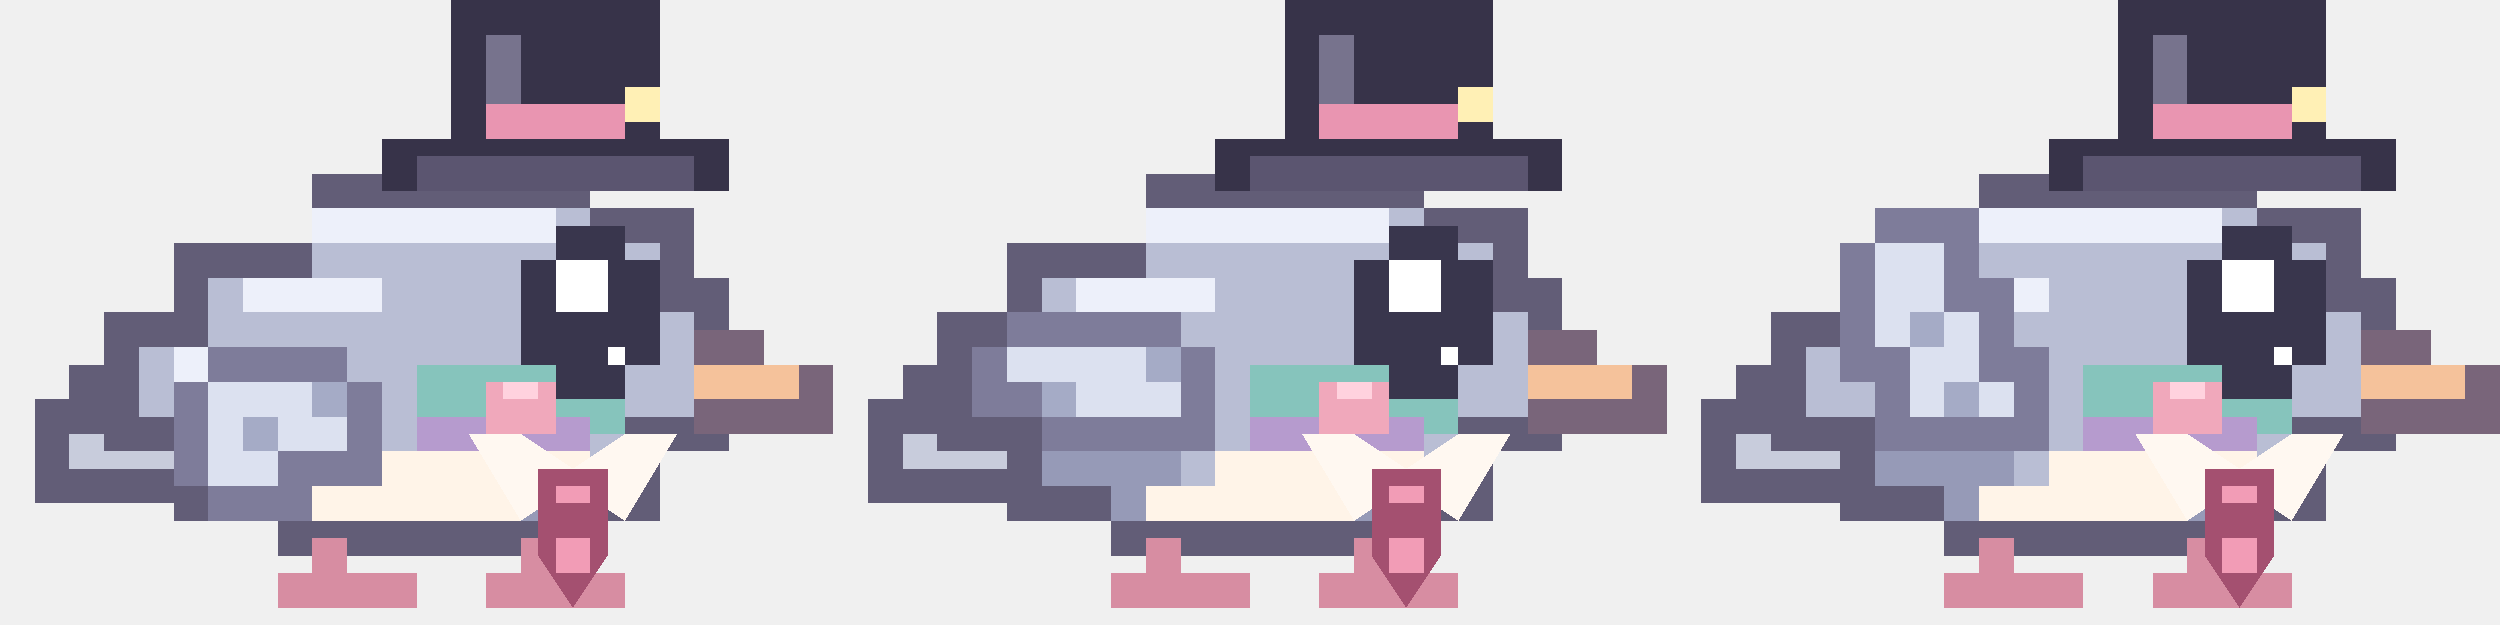
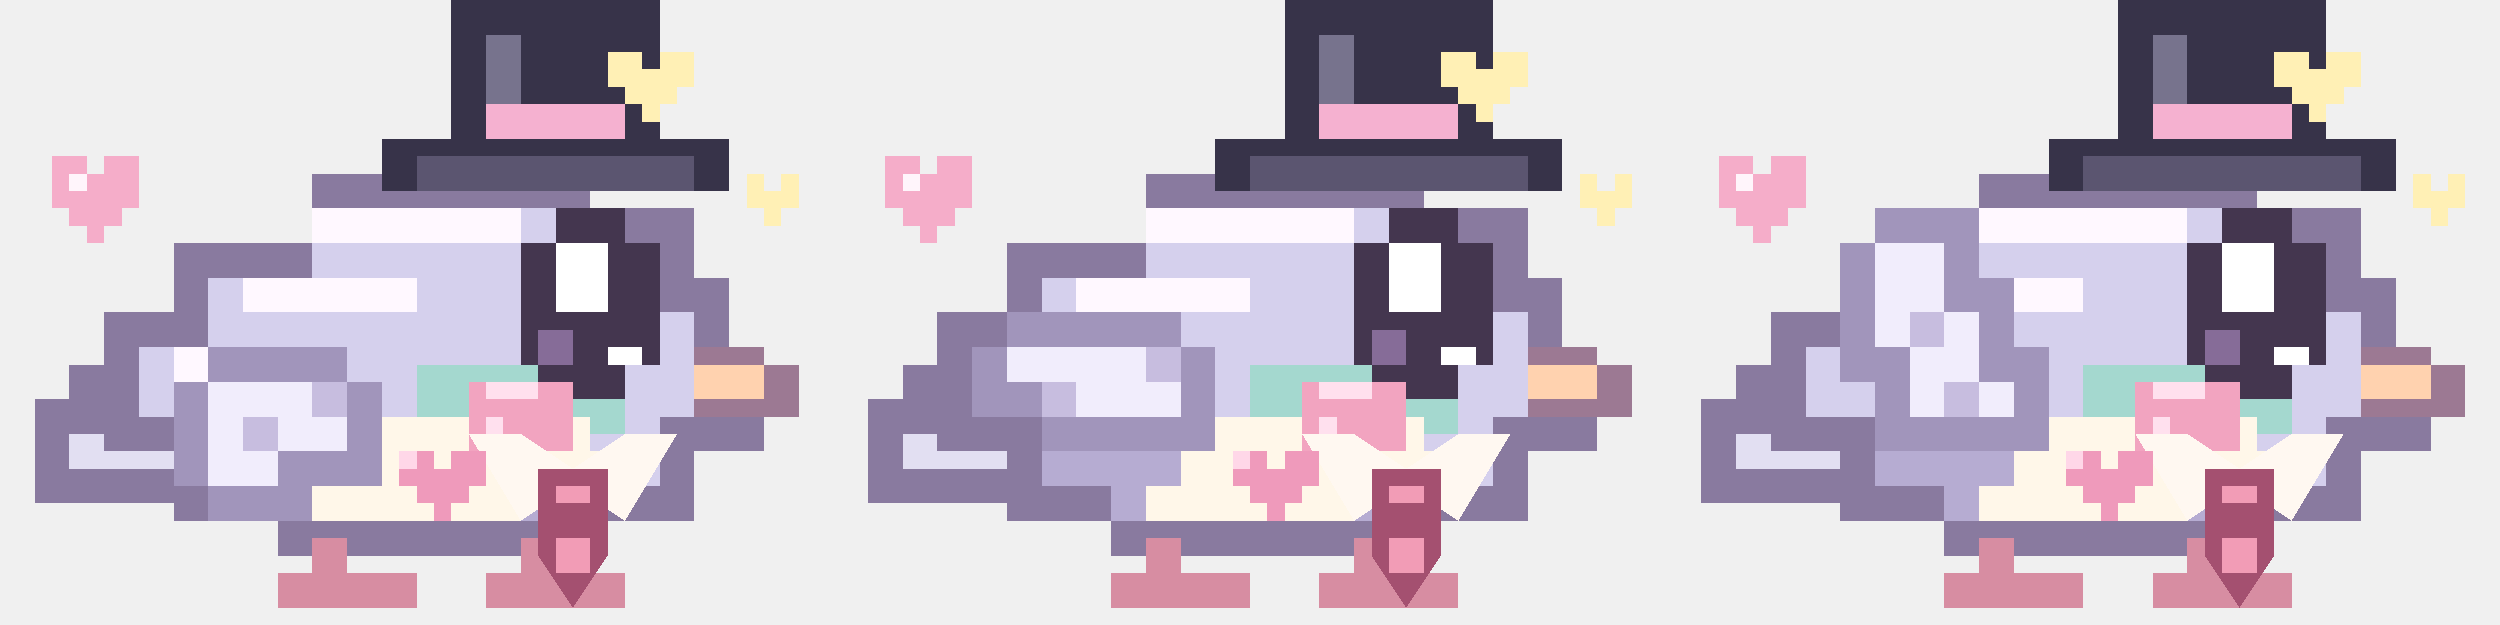
<svg xmlns="http://www.w3.org/2000/svg" width="144" height="36" viewBox="0 0 144 36" shape-rendering="crispEdges">
  <defs>
    <g id="body">
-       <path d="M12 21H4v2H2v6h12Z" fill="#625d77" />
-       <path d="M10 23H6v2H4v2h8Z" fill="#c8ccdc" />
-       <path d="M18 10h16v2h6v4h2v10h-4v4h-6v2H16v-2h-6v-4H6v-8h4v-4h8Z" fill="#625d77" />
-       <path d="M18 12h16v2h4v4h2v6h-4v4h-6v2H16v-2h-4v-4H8v-4h4v-4h6Z" fill="#b9bed4" />
-       <path d="M18 12h14v2H18ZM14 16h8v2h-8ZM10 20h4v2h-4Z" fill="#edf0fa" />
-       <path d="M12 26h8v2h12v2H16v-2h-4Z" fill="#969ab7" />
-       <path d="M24 21h8v2h4v2H24Z" fill="#86c4bc" />
-       <path d="M24 24h10v2H24Z" fill="#b69bce" />
-       <path d="M22 26h12v2h-4v2H18v-2h4Z" fill="#fff4e8" />
-       <path d="M32 13h4v2h2v6h-2v2h-4v-2h-2v-6h2Z" fill="#39364d" />
-       <path d="M32 15h3v3h-3ZM35 20h1v1h-1Z" fill="#ffffff" />
-       <path d="M28 22h4v3h-4Z" fill="#f0a8bb" />
-       <path d="M29 22h2v1h-2Z" fill="#ffd2de" />
-       <path d="M40 19h4v2h4v4h-8Z" fill="#79657a" />
-       <path d="M40 21h6v2h-6Z" fill="#f5c29b" />
+       <path d="M12 21H4v2H2v6h12Z" fill="#897a9f" />
+       <path d="M10 23H6v2H4v2h8Z" fill="#e2dff2" />
+       <path d="M18 10h16v2h6v4h2v4h2v6h-4v4h-6v2H16v-2h-6v-4H6v-8h4v-4h8Z" fill="#897a9f" />
+       <path d="M18 12h16v2h4v4h2v4h2v2h-4v4h-6v2H16v-2h-4v-4H8v-4h4v-4h6Z" fill="#d5d0ed" />
+       <path d="M18 12h12v2H18ZM14 16h10v2H14ZM10 20h4v2h-4Z" fill="#fff8ff" />
+       <path d="M12 26h8v2h12v2H16v-2h-4Z" fill="#b6acd2" />
+       <path d="M24 21h8v2h4v2H24Z" fill="#a4d8cf" />
+       <path d="M24 24h10v2H24Z" fill="#cbb2e4" />
+       <path d="M20 24h14v2h2v2h-6v2H18v-2h2Z" fill="#fff7e9" />
+       <path d="M32 12h4v2h2v7h-2v2h-5v-2h-1v-7h2Z" fill="#44364f" />
+       <path d="M31 19h2v2h-2Z" fill="#866c98" />
+       <path d="M32 14h3v4h-3ZM35 20h2v1h-2Z" fill="#ffffff" />
+       <path d="M27 22h6v4h-6Z" fill="#f2a4c0" />
+       <path d="M28 22h3v1h-3ZM28 24h1v1h-1Z" fill="#ffe0ee" />
+       <path d="M40 20h4v1h2v3h-6Z" fill="#9c7993" />
+       <path d="M40 21h4v2h-4Z" fill="#ffd2af" />
      <path d="M18 31h2v2h4v2h-8v-2h2ZM30 31h2v2h4v2h-8v-2h2Z" fill="#d78da2" />
      <path d="M27 25h3l3 2 3-2h3l-3 5-3-2-3 2Z" fill="#fff8f1" />
      <path d="M31 27h4v3h-4Zm0 3h4v2l-2 3-2-3Z" fill="#a45070" />
      <path d="M32 28h2v1h-2Zm0 3h2v2h-2Z" fill="#f29cb6" />
+       <path d="M23 26h2v1h1v-1h2v2h-1v1h-1v1h-1v-1h-1v-1h-1Z" fill="#ef9abb" />
+       <path d="M23 26h1v1h-1Z" fill="#ffd7e8" />
    </g>
    <g id="hat">
      <path d="M26 0h12v8h4v3H22V8h4Z" fill="#373349" />
      <path d="M28 2h2v4h-2Z" fill="#77738d" />
-       <path d="M28 6h8v2h-8Z" fill="#e995b1" />
+       <path d="M28 6h8v2h-8Z" fill="#f5b1d0" />
      <path d="M24 9h16v2H24Z" fill="#5b5570" />
-       <path d="M36 5h2v2h-2Z" fill="#fff0b5" />
+       <path d="M35 3h2v1h1V3h2v2h-1v1h-1v1h-1V6h-1V5h-1Z" fill="#fff0b5" />
+     </g>
+     <g id="hearts">
+       <path d="M3 9h2v1h1V9h2v3H7v1H6v1H5v-1H4v-1H3Z" fill="#f5adc9" />
+       <path d="M4 10h1v1H4Z" fill="#fff5fb" />
+       <path d="M43 10h1v1h1v-1h1v2h-1v1h-1v-1h-1Z" fill="#fff0b5" />
    </g>
  </defs>
  <g>
    <use href="#body" />
-     <path d="M12 20h8v2h2v6h-4v2h-6v-2h-2v-6h2Z" fill="#7e7c9a" />
-     <path d="M12 22h8v4h-4v2h-4Z" fill="#dce1f0" />
-     <path d="M14 24h2v2h-2ZM18 22h2v2h-2Z" fill="#a5abc6" />
+     <path d="M12 20h8v2h2v6h-4v2h-6v-2h-2v-6h2Z" fill="#a195bb" />
+     <path d="M12 22h8v4h-4v2h-4Z" fill="#f1edfc" />
+     <path d="M14 24h2v2h-2ZM18 22h2v2h-2Z" fill="#c7bddf" />
  </g>
  <use href="#hat" />
+   <use href="#hearts" />
  <g transform="translate(48)">
    <g>
      <use href="#body" />
-       <path d="M10 18h10v2h2v6H12v-2H8v-4h2Z" fill="#7e7c9a" />
-       <path d="M10 20h10v4h-8v-2h-2Z" fill="#dce1f0" />
-       <path d="M12 22h2v2h-2ZM18 20h2v2h-2Z" fill="#a5abc6" />
+       <path d="M10 18h10v2h2v6H12v-2H8v-4h2Z" fill="#a195bb" />
+       <path d="M10 20h10v4h-8v-2h-2Z" fill="#f1edfc" />
+       <path d="M12 22h2v2h-2ZM18 20h2v2h-2Z" fill="#c7bddf" />
    </g>
    <use href="#hat" />
+     <use href="#hearts" />
  </g>
  <g transform="translate(96)">
    <g>
      <use href="#body" />
-       <path d="M12 12h6v4h2v4h2v6H12v-4h-2v-8h2Z" fill="#7e7c9a" />
-       <path d="M12 14h4v4h2v4h2v2h-6v-4h-2Z" fill="#dce1f0" />
-       <path d="M14 18h2v2h-2ZM16 22h2v2h-2Z" fill="#a5abc6" />
+       <path d="M12 12h6v4h2v4h2v6H12v-4h-2v-8h2Z" fill="#a195bb" />
+       <path d="M12 14h4v4h2v4h2v2h-6v-4h-2Z" fill="#f1edfc" />
+       <path d="M14 18h2v2h-2ZM16 22h2v2h-2Z" fill="#c7bddf" />
    </g>
    <use href="#hat" />
+     <use href="#hearts" />
  </g>
</svg>
